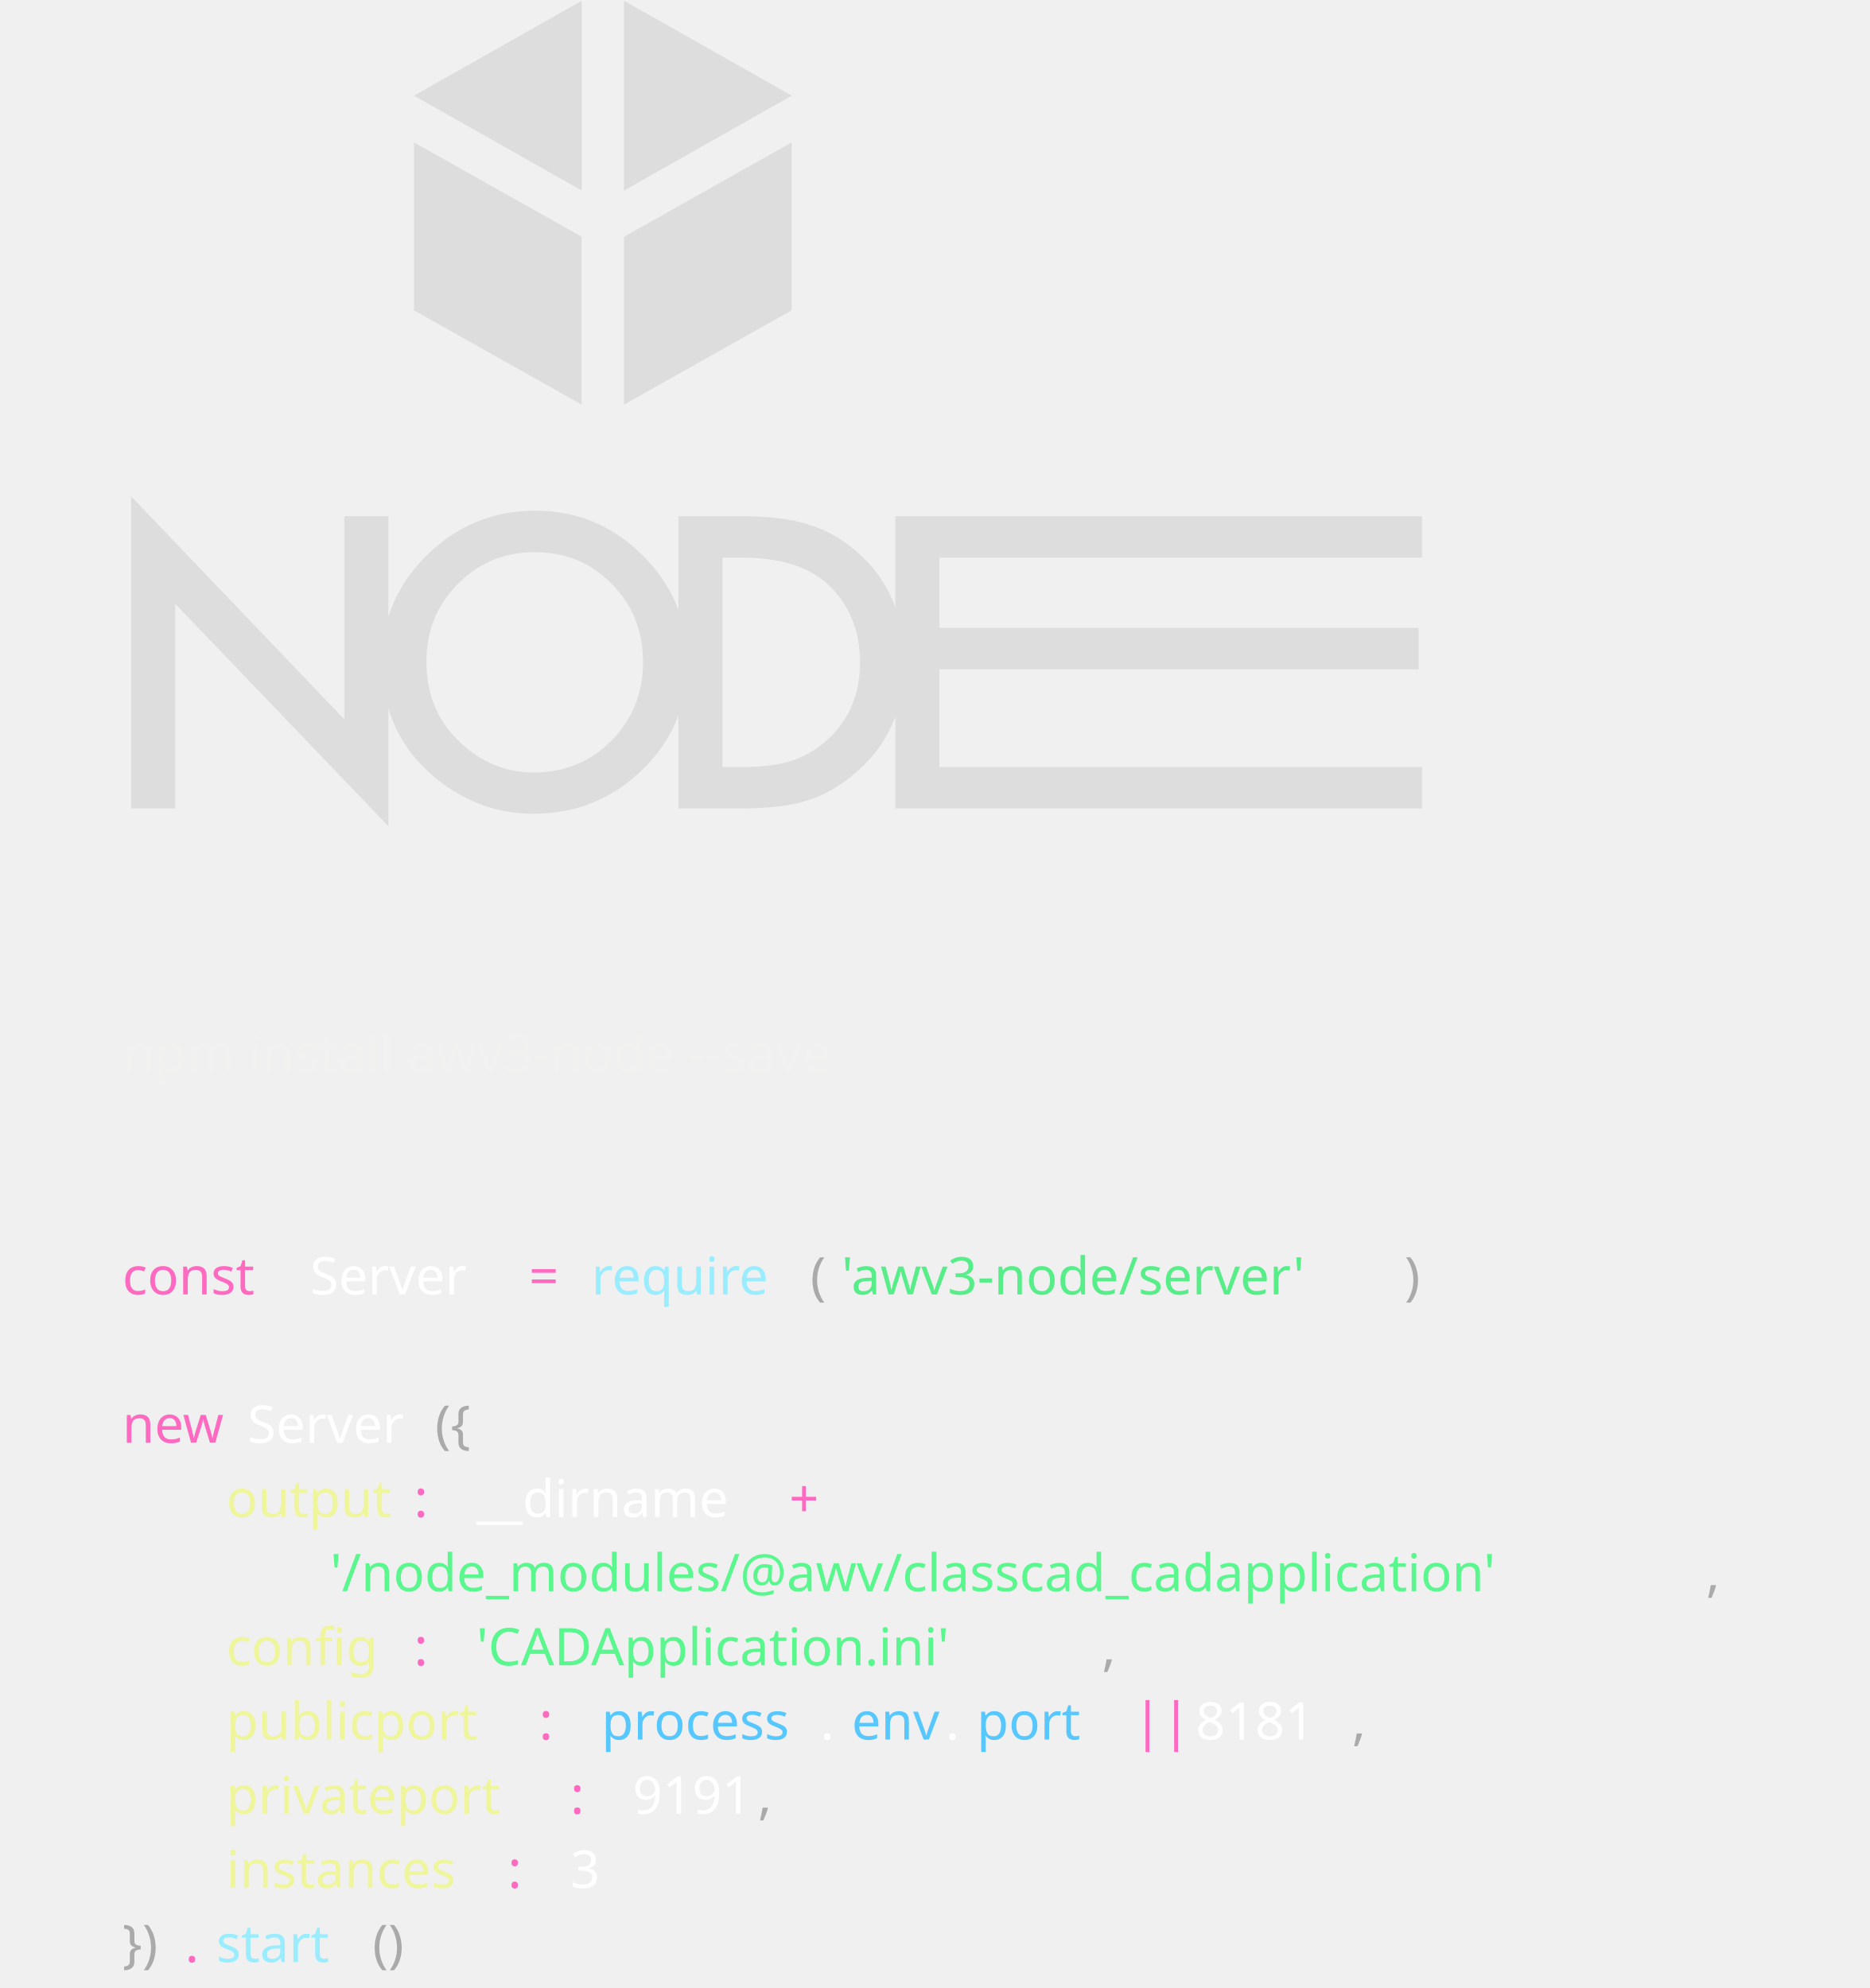
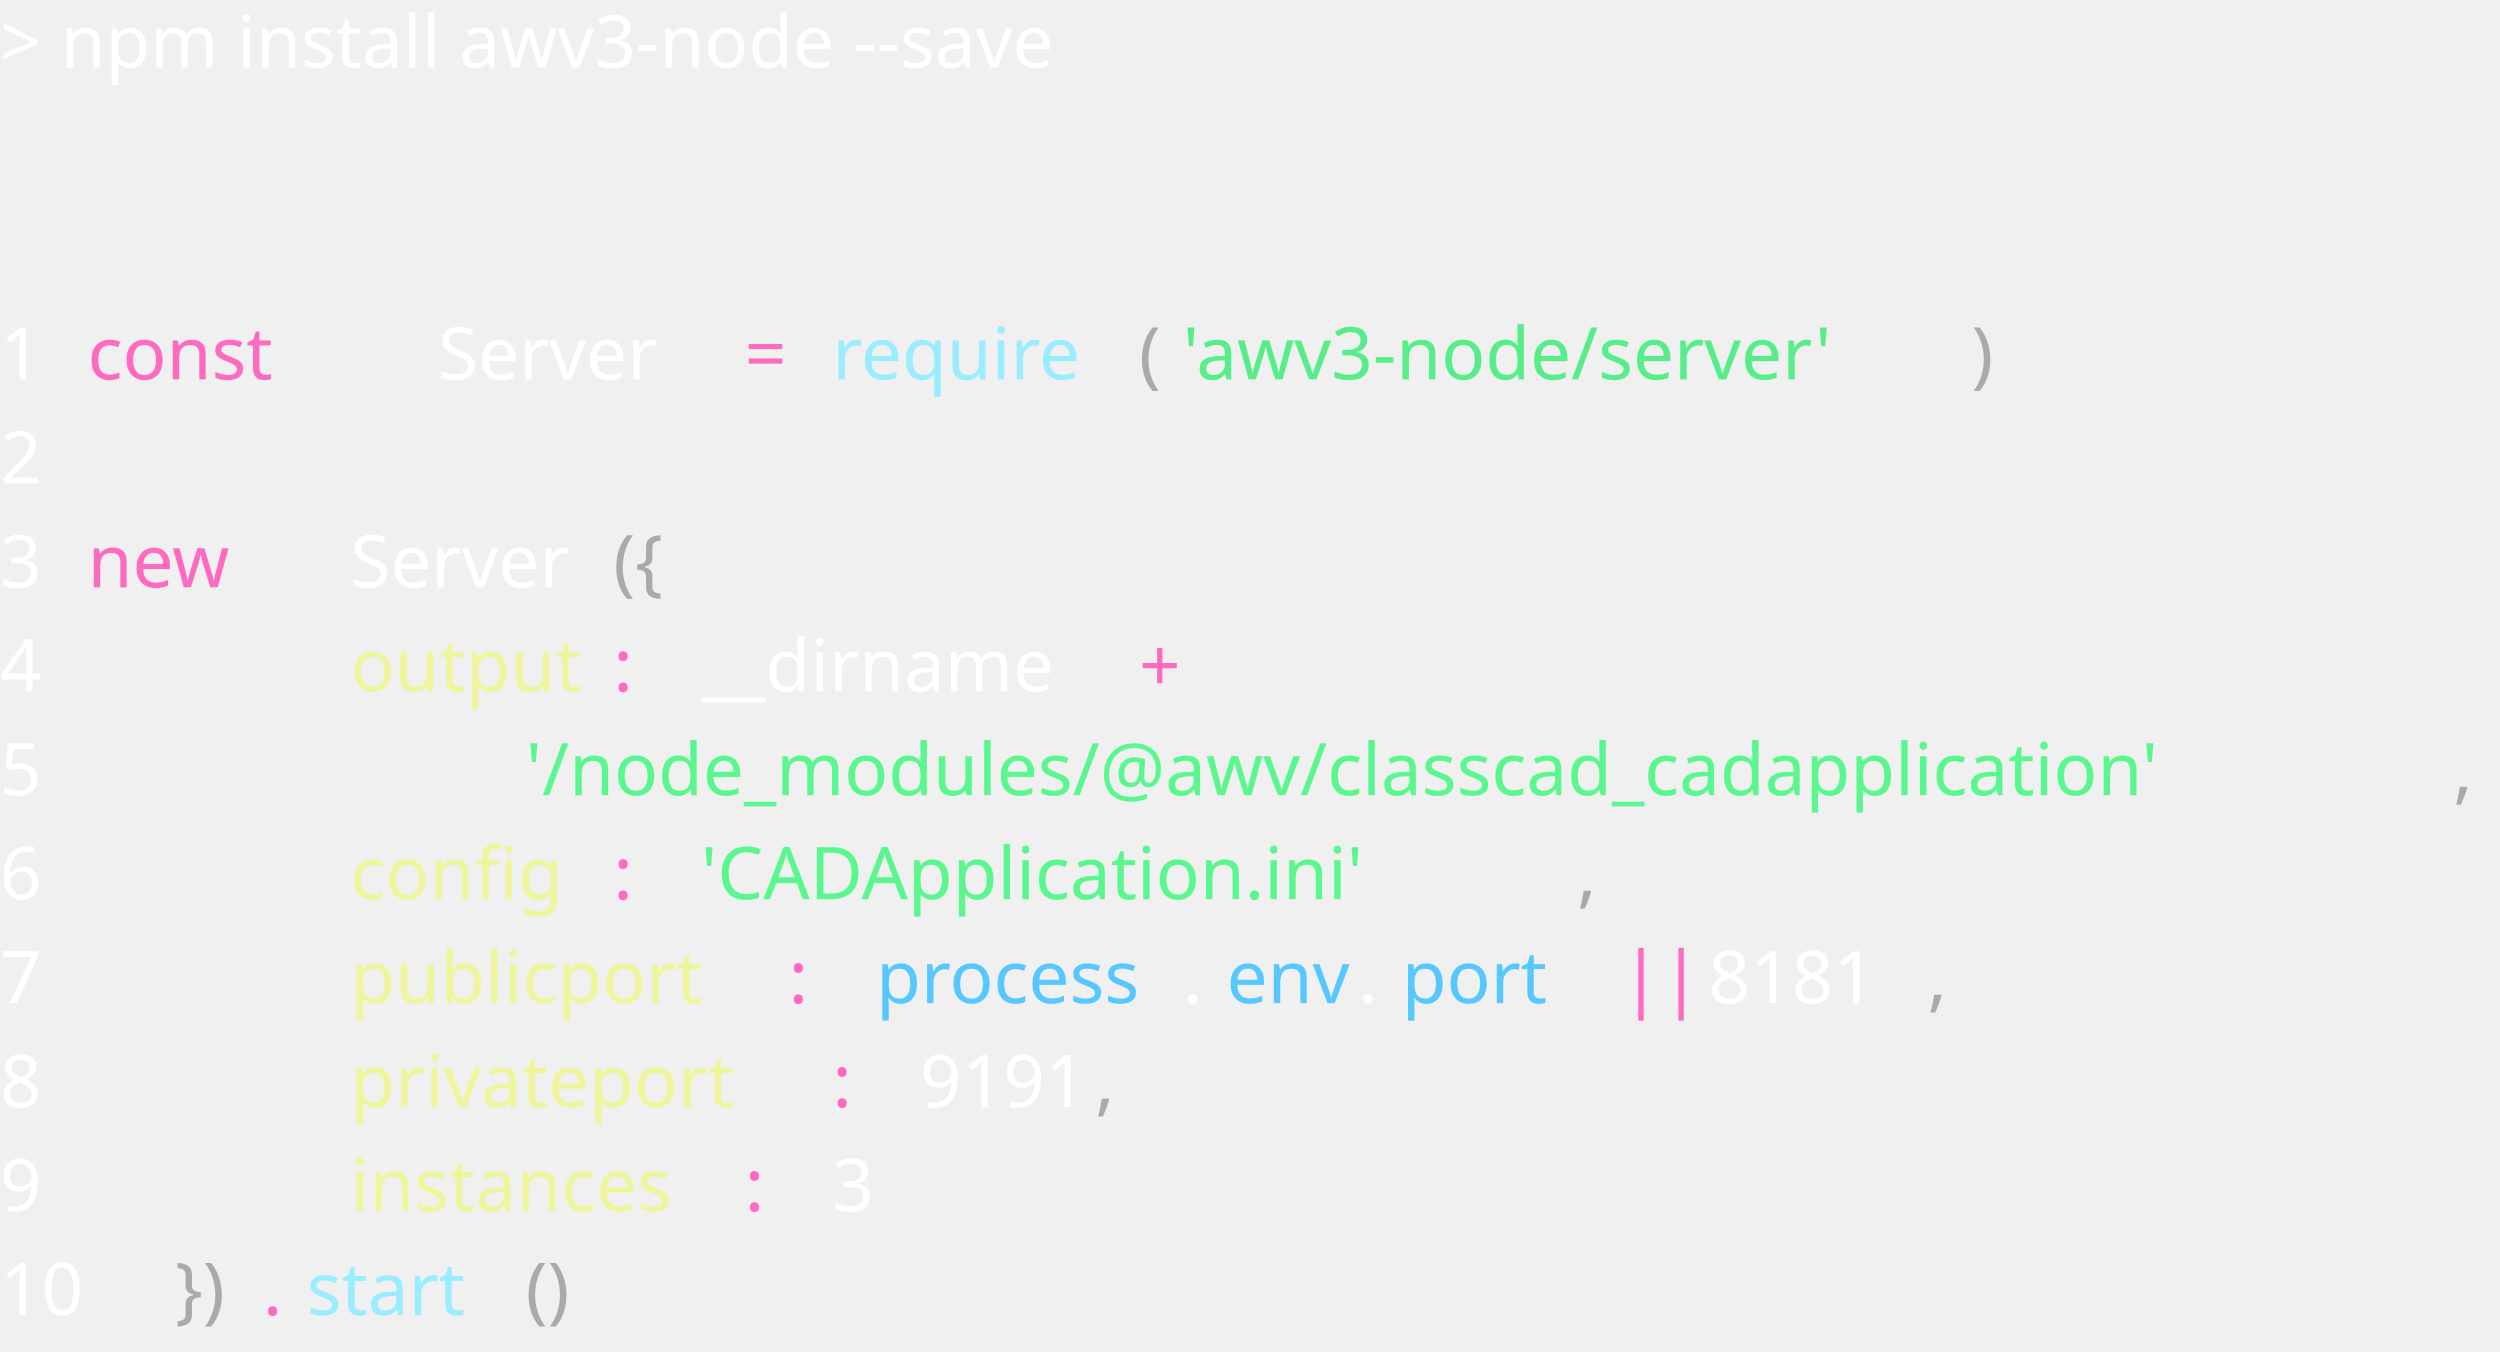
- <svg xmlns="http://www.w3.org/2000/svg" width="504px" height="536px" viewBox="-133 -80 504 536" version="1.1">
+ <svg xmlns="http://www.w3.org/2000/svg" width="481px" height="260px" viewBox="0 0 481 260" version="1.1">
  <defs />
-   <g id="Group" stroke="none" stroke-width="1" fill="none" fill-rule="evenodd" transform="translate(-133, -80)">
-     <g id="Group-3" transform="translate(35, 0)" fill="#DDDDDD">
-       <path d="M206.336,163.691 C204.323,158.197 201.079,153.409 196.604,149.327 C192.589,145.652 188.114,143.049 183.18,141.517 C178.586,139.952 172.325,139.169 164.397,139.169 L147.859,139.169 L147.859,164.405 C145.862,159.029 142.652,154.139 138.229,149.735 C130.199,141.704 120.569,137.689 109.34,137.689 C97.974,137.689 88.242,141.67 80.144,149.633 C75.094,154.578 71.611,160.126 69.697,166.277 L69.697,139.169 L57.805,139.169 L57.805,193.937 L0.332,133.81 L0.332,217.978 L12.224,217.978 L12.224,162.802 L69.697,222.776 L69.697,190.977 C71.756,197.915 75.63,203.87 81.318,208.841 C89.416,215.885 98.553,219.407 108.727,219.407 C120.229,219.407 130.045,215.443 138.178,207.514 C142.627,203.177 145.854,198.322 147.859,192.948 L147.859,217.978 L164.192,217.978 C172.189,217.978 178.365,217.246 182.72,215.783 C187.382,214.32 191.84,211.717 196.093,207.974 C200.833,203.786 204.247,198.874 206.336,193.238 L206.336,217.978 L348.295,217.978 L348.295,206.8 L218.228,206.8 L218.228,180.462 L347.376,180.462 L347.376,169.284 L218.228,169.284 L218.228,150.348 L348.295,150.348 L348.295,139.169 L206.336,139.169 L206.336,163.691 Z M133.213,63.816 L178.391,38.4 L178.391,83.673 L133.213,109.089 L133.213,63.816 Z M178.436,25.789 L133.213,51.378 L133.213,0.2 L178.436,25.789 Z M121.769,63.816 L76.591,38.4 L76.591,83.673 L121.769,109.089 L121.769,63.816 Z M76.591,25.789 L121.814,51.378 L121.814,0.2 L76.591,25.789 Z M79.94,178.369 C79.94,187.081 82.866,194.243 88.719,199.858 C94.538,205.473 101.258,208.28 108.88,208.28 C117.149,208.28 124.125,205.422 129.807,199.705 C135.49,193.92 138.331,186.876 138.331,178.574 C138.331,170.169 135.524,163.125 129.909,157.442 C124.329,151.726 117.421,148.867 109.186,148.867 C100.986,148.867 94.061,151.726 88.412,157.442 C82.764,163.091 79.94,170.067 79.94,178.369 Z M159.752,206.8 L165.111,206.8 C170.453,206.8 174.894,206.238 178.433,205.115 C181.972,203.924 185.17,202.036 188.029,199.45 C193.882,194.107 196.808,187.149 196.808,178.574 C196.808,169.931 193.916,162.921 188.131,157.544 C182.925,152.747 175.251,150.348 165.111,150.348 L159.752,150.348 L159.752,206.8 Z" id="Combined-Shape" />
-     </g>
-     <g id="Group-2" transform="translate(0, 251)" font-size="14" font-family="Menlo-Regular, Menlo" line-spacing="20" font-weight="normal">
-       <text id="npm-install-awv3-nod">
-         <tspan x="33" y="38" fill="#F1F1F0">npm install awv3-node --save</tspan>
-         <tspan x="269.004" y="38" fill="#FF6AC1" />
-         <tspan x="33" y="58" fill="#FF6AC1" />
-         <tspan x="33" y="78" fill="#FF6AC1" />
-         <tspan x="33" y="98" fill="#FF6AC1">const</tspan>
-         <tspan x="75.144" y="98" fill="#FFFFFF"> </tspan>
-         <tspan x="83.572" y="98" fill="#FFFFFF">Server </tspan>
-         <tspan x="142.573" y="98" fill="#FF6AC1">=</tspan>
-         <tspan x="151.002" y="98" fill="#FFFFFF"> </tspan>
-         <tspan x="159.431" y="98" fill="#9AEDFE">require</tspan>
-         <tspan x="218.432" y="98" fill="#AAAAAA">(</tspan>
-         <tspan x="226.86" y="98" fill="#57EE89">'awv3-node/server'</tspan>
-         <tspan x="378.577" y="98" fill="#AAAAAA">)</tspan>
-         <tspan x="387.006" y="98" fill="#FFFFFF" />
-         <tspan x="33" y="118" fill="#FFFFFF" />
-         <tspan x="33" y="138" fill="#FF6AC1">new</tspan>
-         <tspan x="58.286" y="138" fill="#FFFFFF"> </tspan>
-         <tspan x="66.715" y="138" fill="#FFFFFF">Server</tspan>
-         <tspan x="117.287" y="138" fill="#AAAAAA">({</tspan>
-         <tspan x="134.145" y="138" fill="#FFFFFF" />
-         <tspan x="33" y="158" fill="#FFFFFF">	</tspan>
-         <tspan x="61" y="158" fill="#EFF59B">output</tspan>
-         <tspan x="111.572" y="158" fill="#FF6AC1">:</tspan>
-         <tspan x="120.001" y="158" fill="#FFFFFF"> </tspan>
-         <tspan x="128.43" y="158" fill="#FFFFFF">__dirname </tspan>
-         <tspan x="212.717" y="158" fill="#FF6AC1">+</tspan>
-         <tspan x="221.146" y="158" fill="#FFFFFF" />
-         <tspan x="33" y="178" fill="#FFFFFF">		</tspan>
-         <tspan x="89" y="178" fill="#5AF78E">'/node_modules/@awv/classcad_cadapplication'</tspan>
-         <tspan x="459.863" y="178" fill="#AAAAAA">,</tspan>
-         <tspan x="468.292" y="178" fill="#FFFFFF" />
-         <tspan x="33" y="198" fill="#FFFFFF">	</tspan>
-         <tspan x="61" y="198" fill="#EFF59B">config</tspan>
-         <tspan x="111.572" y="198" fill="#FF6AC1">:</tspan>
-         <tspan x="120.001" y="198" fill="#FFFFFF"> </tspan>
-         <tspan x="128.43" y="198" fill="#5AF78E">'CADApplication.ini'</tspan>
-         <tspan x="297.004" y="198" fill="#AAAAAA">,</tspan>
-         <tspan x="305.433" y="198" fill="#FFFFFF" />
-         <tspan x="33" y="218" fill="#FFFFFF">	</tspan>
-         <tspan x="61" y="218" fill="#EFF59B">publicport</tspan>
-         <tspan x="145.287" y="218" fill="#FF6AC1">:</tspan>
-         <tspan x="153.716" y="218" fill="#FFFFFF"> </tspan>
-         <tspan x="162.145" y="218" fill="#57C7FF">process</tspan>
-         <tspan x="221.146" y="218" fill="#FFFFFF">.</tspan>
-         <tspan x="229.574" y="218" fill="#57C7FF">env</tspan>
-         <tspan x="254.86" y="218" fill="#FFFFFF">.</tspan>
-         <tspan x="263.289" y="218" fill="#57C7FF">port</tspan>
-         <tspan x="297.004" y="218" fill="#FFFFFF"> </tspan>
-         <tspan x="305.433" y="218" fill="#FF6AC1">||</tspan>
-         <tspan x="322.29" y="218" fill="#FFFFFF"> 8181</tspan>
-         <tspan x="364.434" y="218" fill="#AAAAAA">,</tspan>
-         <tspan x="372.862" y="218" fill="#FFFFFF" />
-         <tspan x="33" y="238" fill="#FFFFFF">	</tspan>
-         <tspan x="61" y="238" fill="#EFF59B">privateport</tspan>
-         <tspan x="153.716" y="238" fill="#FF6AC1">:</tspan>
-         <tspan x="162.145" y="238" fill="#FFFFFF"> </tspan>
-         <tspan x="170.573" y="238" fill="#FFFFFF">9191</tspan>
-         <tspan x="204.288" y="238" fill="#AAAAAA">,</tspan>
-         <tspan x="212.717" y="238" fill="#FFFFFF" />
-         <tspan x="33" y="258" fill="#FFFFFF">	</tspan>
-         <tspan x="61" y="258" fill="#EFF59B">instances</tspan>
-         <tspan x="136.858" y="258" fill="#FF6AC1">:</tspan>
-         <tspan x="145.287" y="258" fill="#FFFFFF"> </tspan>
-         <tspan x="153.716" y="258" fill="#FFFFFF">3</tspan>
-         <tspan x="33" y="278" fill="#AAAAAA">})</tspan>
-         <tspan x="49.857" y="278" fill="#FF6AC1">.</tspan>
-         <tspan x="58.286" y="278" fill="#9AEDFE">start</tspan>
-         <tspan x="100.43" y="278" fill="#AAAAAA">()</tspan>
-       </text>
-     </g>
-   </g>
+   <text id="&gt;-npm-install-awv3-n" stroke="none" fill="none" font-family="Menlo-Regular, Menlo" font-size="14" font-weight="normal" line-spacing="20">
+     <tspan x="0" y="13" fill="#FFFFFF"> &gt;  npm install awv3-node --save</tspan>
+     <tspan x="269.719" y="13" fill="#DADADA" />
+     <tspan x="0" y="33" fill="#FF6AC1" />
+     <tspan x="0" y="53" fill="#FF6AC1" />
+     <tspan x="0" y="73" fill="#FFFFFF"> 1</tspan>
+     <tspan x="16.857" y="73" fill="#FF6AC1">  const</tspan>
+     <tspan x="75.858" y="73" fill="#000000"> </tspan>
+     <tspan x="84.287" y="73" fill="#FFFFFF">Server </tspan>
+     <tspan x="143.288" y="73" fill="#FF6AC1">=</tspan>
+     <tspan x="151.717" y="73" fill="#FFFFFF"> </tspan>
+     <tspan x="160.146" y="73" fill="#9AEDFE">require</tspan>
+     <tspan x="219.146" y="73" fill="#AAAAAA">(</tspan>
+     <tspan x="227.575" y="73" fill="#57EE89">'awv3-node/server'</tspan>
+     <tspan x="379.292" y="73" fill="#AAAAAA">)</tspan>
+     <tspan x="387.721" y="73" fill="#FFFFFF" />
+     <tspan x="0" y="93" fill="#FFFFFF"> 2</tspan>
+     <tspan x="16.857" y="93" fill="#FFFFFF" />
+     <tspan x="0" y="113" fill="#FFFFFF"> 3</tspan>
+     <tspan x="16.857" y="113" fill="#FF6AC1">  new</tspan>
+     <tspan x="59.001" y="113" fill="#FFFFFF"> </tspan>
+     <tspan x="67.43" y="113" fill="#FFFFFF">Server</tspan>
+     <tspan x="118.002" y="113" fill="#AAAAAA">({</tspan>
+     <tspan x="134.859" y="113" fill="#FFFFFF" />
+     <tspan x="0" y="133" fill="#FFFFFF"> 4</tspan>
+     <tspan x="16.857" y="133" fill="#FFFFFF">      </tspan>
+     <tspan x="67.43" y="133" fill="#EFF59B">output</tspan>
+     <tspan x="118.002" y="133" fill="#FF6AC1">:</tspan>
+     <tspan x="126.431" y="133" fill="#FFFFFF"> </tspan>
+     <tspan x="134.859" y="133" fill="#FFFFFF">__dirname </tspan>
+     <tspan x="219.146" y="133" fill="#FF6AC1">+</tspan>
+     <tspan x="227.575" y="133" fill="#FFFFFF" />
+     <tspan x="0" y="153" fill="#FFFFFF"> 5</tspan>
+     <tspan x="16.857" y="153" fill="#FFFFFF">          </tspan>
+     <tspan x="101.145" y="153" fill="#5AF78E">'/node_modules/@awv/classcad_cadapplication'</tspan>
+     <tspan x="472.008" y="153" fill="#AAAAAA">,</tspan>
+     <tspan x="480.437" y="153" fill="#FFFFFF" />
+     <tspan x="0" y="173" fill="#FFFFFF"> 6</tspan>
+     <tspan x="16.857" y="173" fill="#FFFFFF">      </tspan>
+     <tspan x="67.43" y="173" fill="#EFF59B">config</tspan>
+     <tspan x="118.002" y="173" fill="#FF6AC1">:</tspan>
+     <tspan x="126.431" y="173" fill="#FFFFFF"> </tspan>
+     <tspan x="134.859" y="173" fill="#5AF78E">'CADApplication.ini'</tspan>
+     <tspan x="303.434" y="173" fill="#AAAAAA">,</tspan>
+     <tspan x="311.862" y="173" fill="#FFFFFF" />
+     <tspan x="0" y="193" fill="#FFFFFF"> 7</tspan>
+     <tspan x="16.857" y="193" fill="#FFFFFF">      </tspan>
+     <tspan x="67.43" y="193" fill="#EFF59B">publicport</tspan>
+     <tspan x="151.717" y="193" fill="#FF6AC1">:</tspan>
+     <tspan x="160.146" y="193" fill="#FFFFFF"> </tspan>
+     <tspan x="168.574" y="193" fill="#57C7FF">process</tspan>
+     <tspan x="227.575" y="193" fill="#FFFFFF">.</tspan>
+     <tspan x="236.004" y="193" fill="#57C7FF">env</tspan>
+     <tspan x="261.29" y="193" fill="#FFFFFF">.</tspan>
+     <tspan x="269.719" y="193" fill="#57C7FF">port</tspan>
+     <tspan x="303.434" y="193" fill="#FFFFFF"> </tspan>
+     <tspan x="311.862" y="193" fill="#FF6AC1">||</tspan>
+     <tspan x="328.72" y="193" fill="#FFFFFF"> 8181</tspan>
+     <tspan x="370.863" y="193" fill="#AAAAAA">,</tspan>
+     <tspan x="379.292" y="193" fill="#FFFFFF" />
+     <tspan x="0" y="213" fill="#FFFFFF"> 8</tspan>
+     <tspan x="16.857" y="213" fill="#FFFFFF">      </tspan>
+     <tspan x="67.43" y="213" fill="#EFF59B">privateport</tspan>
+     <tspan x="160.146" y="213" fill="#FF6AC1">:</tspan>
+     <tspan x="168.574" y="213" fill="#FFFFFF"> </tspan>
+     <tspan x="177.003" y="213" fill="#FFFFFF">9191</tspan>
+     <tspan x="210.718" y="213" fill="#AAAAAA">,</tspan>
+     <tspan x="219.146" y="213" fill="#FFFFFF" />
+     <tspan x="0" y="233" fill="#FFFFFF"> 9</tspan>
+     <tspan x="16.857" y="233" fill="#FFFFFF">      </tspan>
+     <tspan x="67.43" y="233" fill="#EFF59B">instances</tspan>
+     <tspan x="143.288" y="233" fill="#FF6AC1">:</tspan>
+     <tspan x="151.717" y="233" fill="#FFFFFF"> </tspan>
+     <tspan x="160.146" y="233" fill="#FFFFFF">3</tspan>
+     <tspan x="0" y="253" fill="#FFFFFF">10  </tspan>
+     <tspan x="33.715" y="253" fill="#AAAAAA">})</tspan>
+     <tspan x="50.572" y="253" fill="#FF6AC1">.</tspan>
+     <tspan x="59.001" y="253" fill="#9AEDFE">start</tspan>
+     <tspan x="101.145" y="253" fill="#AAAAAA">()</tspan>
+   </text>
</svg>
